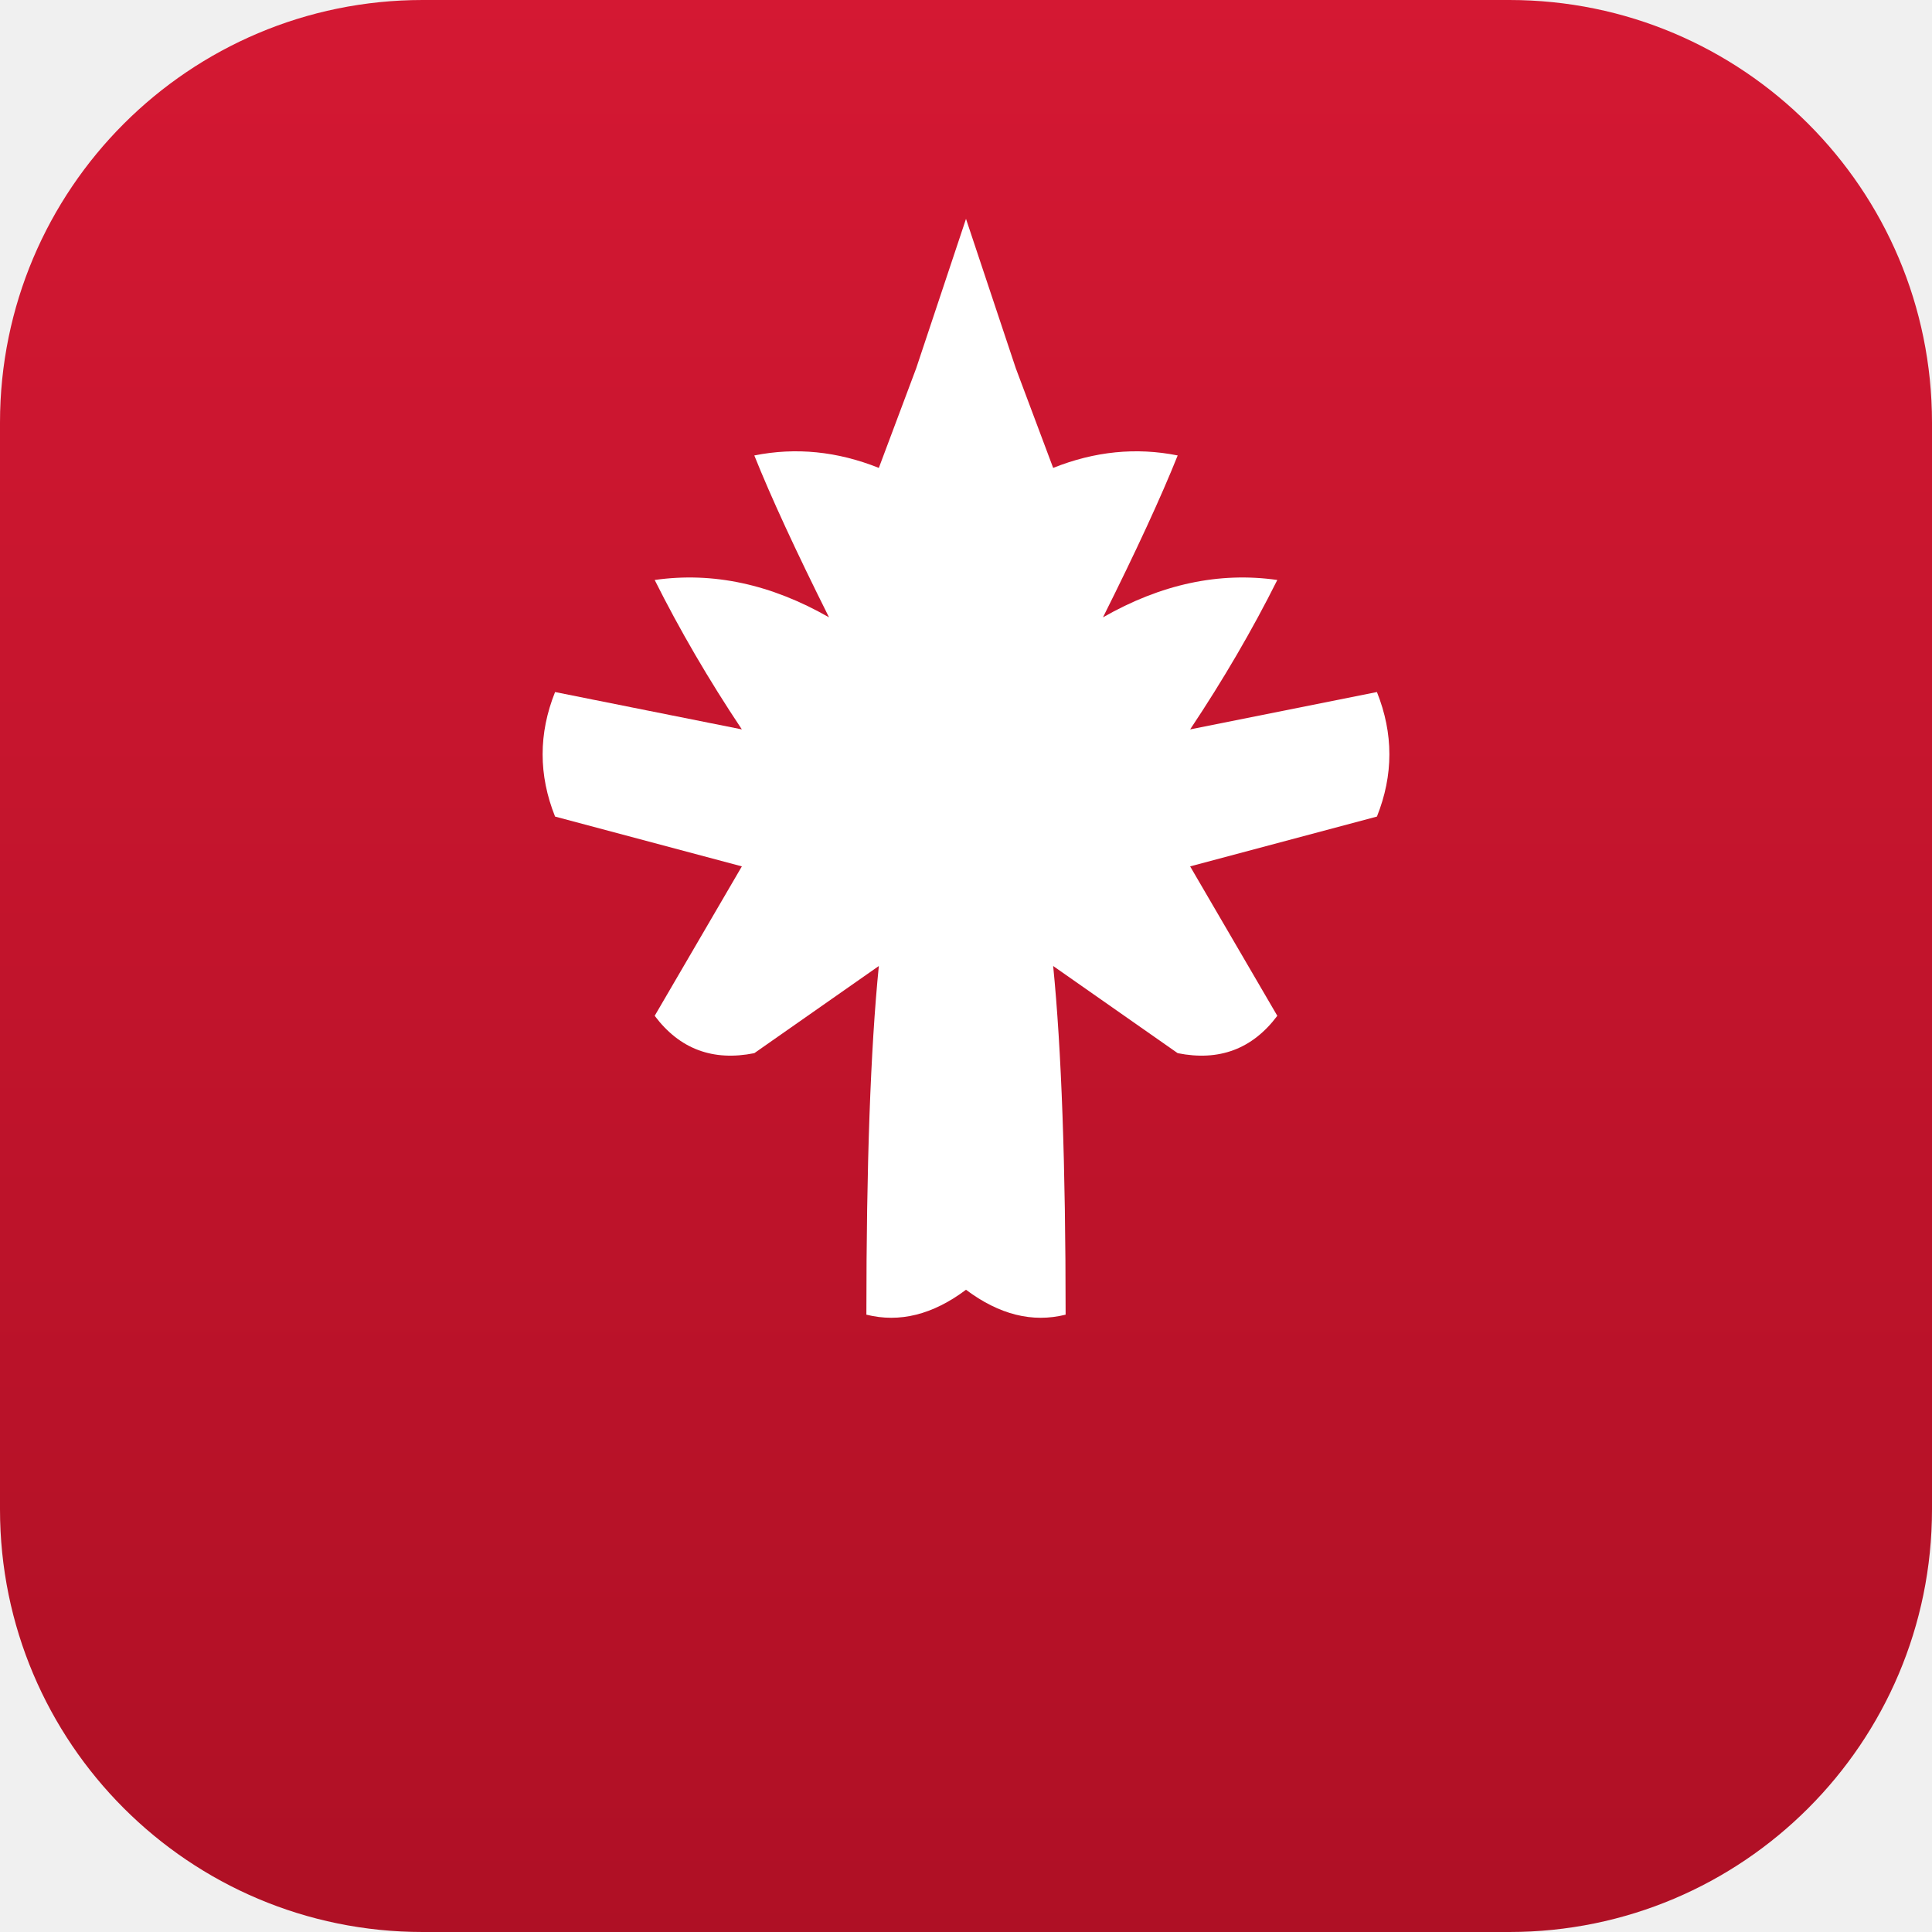
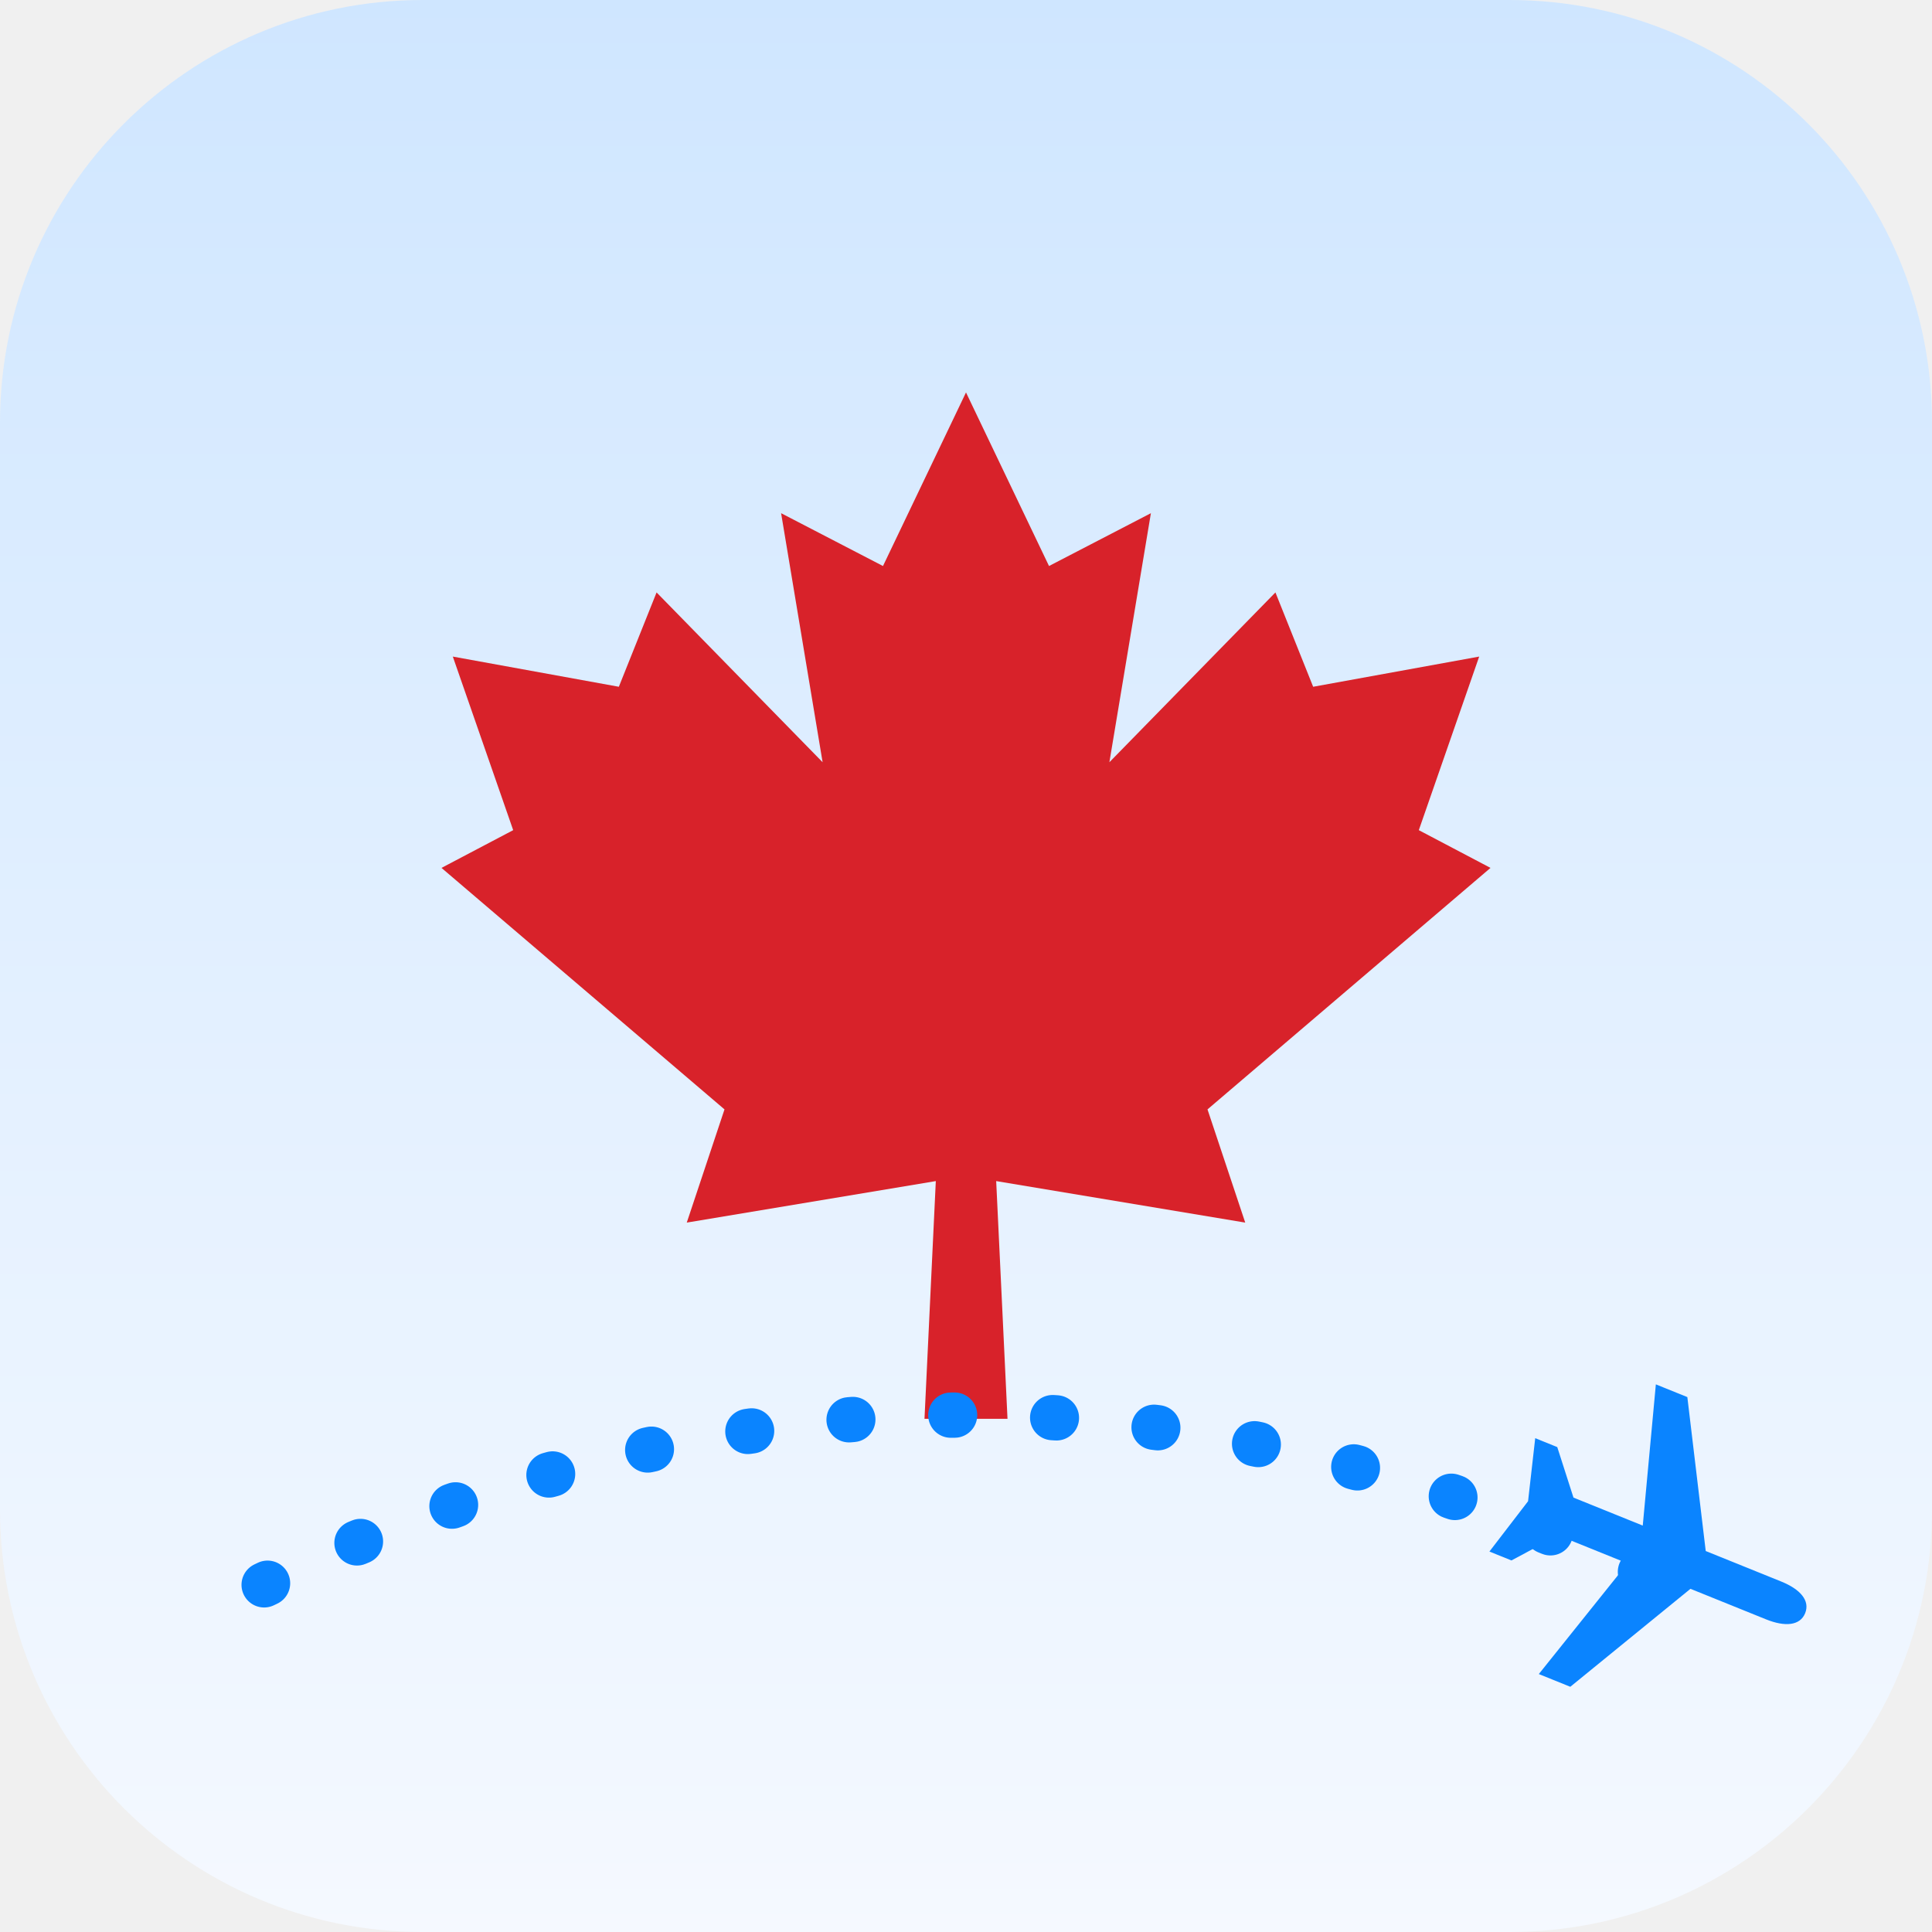
<svg xmlns="http://www.w3.org/2000/svg" viewBox="0 0 512 512">
  <defs>
-     <linearGradient id="bg" x1="0" y1="0" x2="0" y2="1">
-       <stop offset="0%" stop-color="#D41833" />
-       <stop offset="100%" stop-color="#AF1025" />
+     <linearGradient id="s" x1="0" y1="0" x2="0" y2="1">
+       <stop offset="0" stop-color="#CFE6FF" />
+       <stop offset="1" stop-color="#F5F9FF" />
    </linearGradient>
  </defs>
-   <rect width="512" height="512" rx="112" fill="url(#bg)" />
-   <g transform="translate(256,256) scale(1.65)">
-     <path fill="white" d="       M 0,-120       Q 4,-108 8,-96       L 14,-80       Q 24,-84 34,-82       Q 30,-72 22,-56       Q 36,-64 50,-62       Q 44,-50 36,-38       L 66,-44       Q 70,-34 66,-24       L 36,-16       L 50,8       Q 44,16 34,14       L 14,0       Q 16,20 16,56       Q 8,58 0,52       Q -8,58 -16,56       Q -16,20 -14,0       L -34,14       Q -44,16 -50,8       L -36,-16       L -66,-24       Q -70,-34 -66,-44       L -36,-38       Q -44,-50 -50,-62       Q -36,-64 -22,-56       Q -30,-72 -34,-82       Q -24,-84 -14,-80       L -8,-96       Q -4,-108 0,-120       Z     " />
+   <rect width="512" height="512" rx="112" fill="url(#s)" />
+   <path d="M256 104 L278 150 L305 136 L294 202 L338 157 L348 182 L392 174 L376 220 L395 230 L320 294 L330 324 L264 313 L267 376 L245 376 L248 313 L182 324 L192 294 L117 230 L136 220 L120 174 L164 182 L174 157 L218 202 L207 136 L234 150 Z" fill="#D8222A" />
+   <path d="M70 420 Q 256 330 442 420" fill="none" stroke="#0A84FF" stroke-width="12" stroke-linecap="round" stroke-dasharray="1 26" />
+   <g transform="translate(440,412) rotate(112) scale(.9)">
+     <path fill="#0A84FF" d="M0,-46 C4,-46 6,-42 6,-36 L6,-12 L46,10 L46,20 L6,8 L6,30 L18,40 L18,47 L0,42 L-18,47 L-18,40 L-6,30 L-6,8 L-46,20 L-46,10 L-6,-12 L-6,-36 C-6,-42 -4,-46 0,-46 Z" />
  </g>
</svg>
